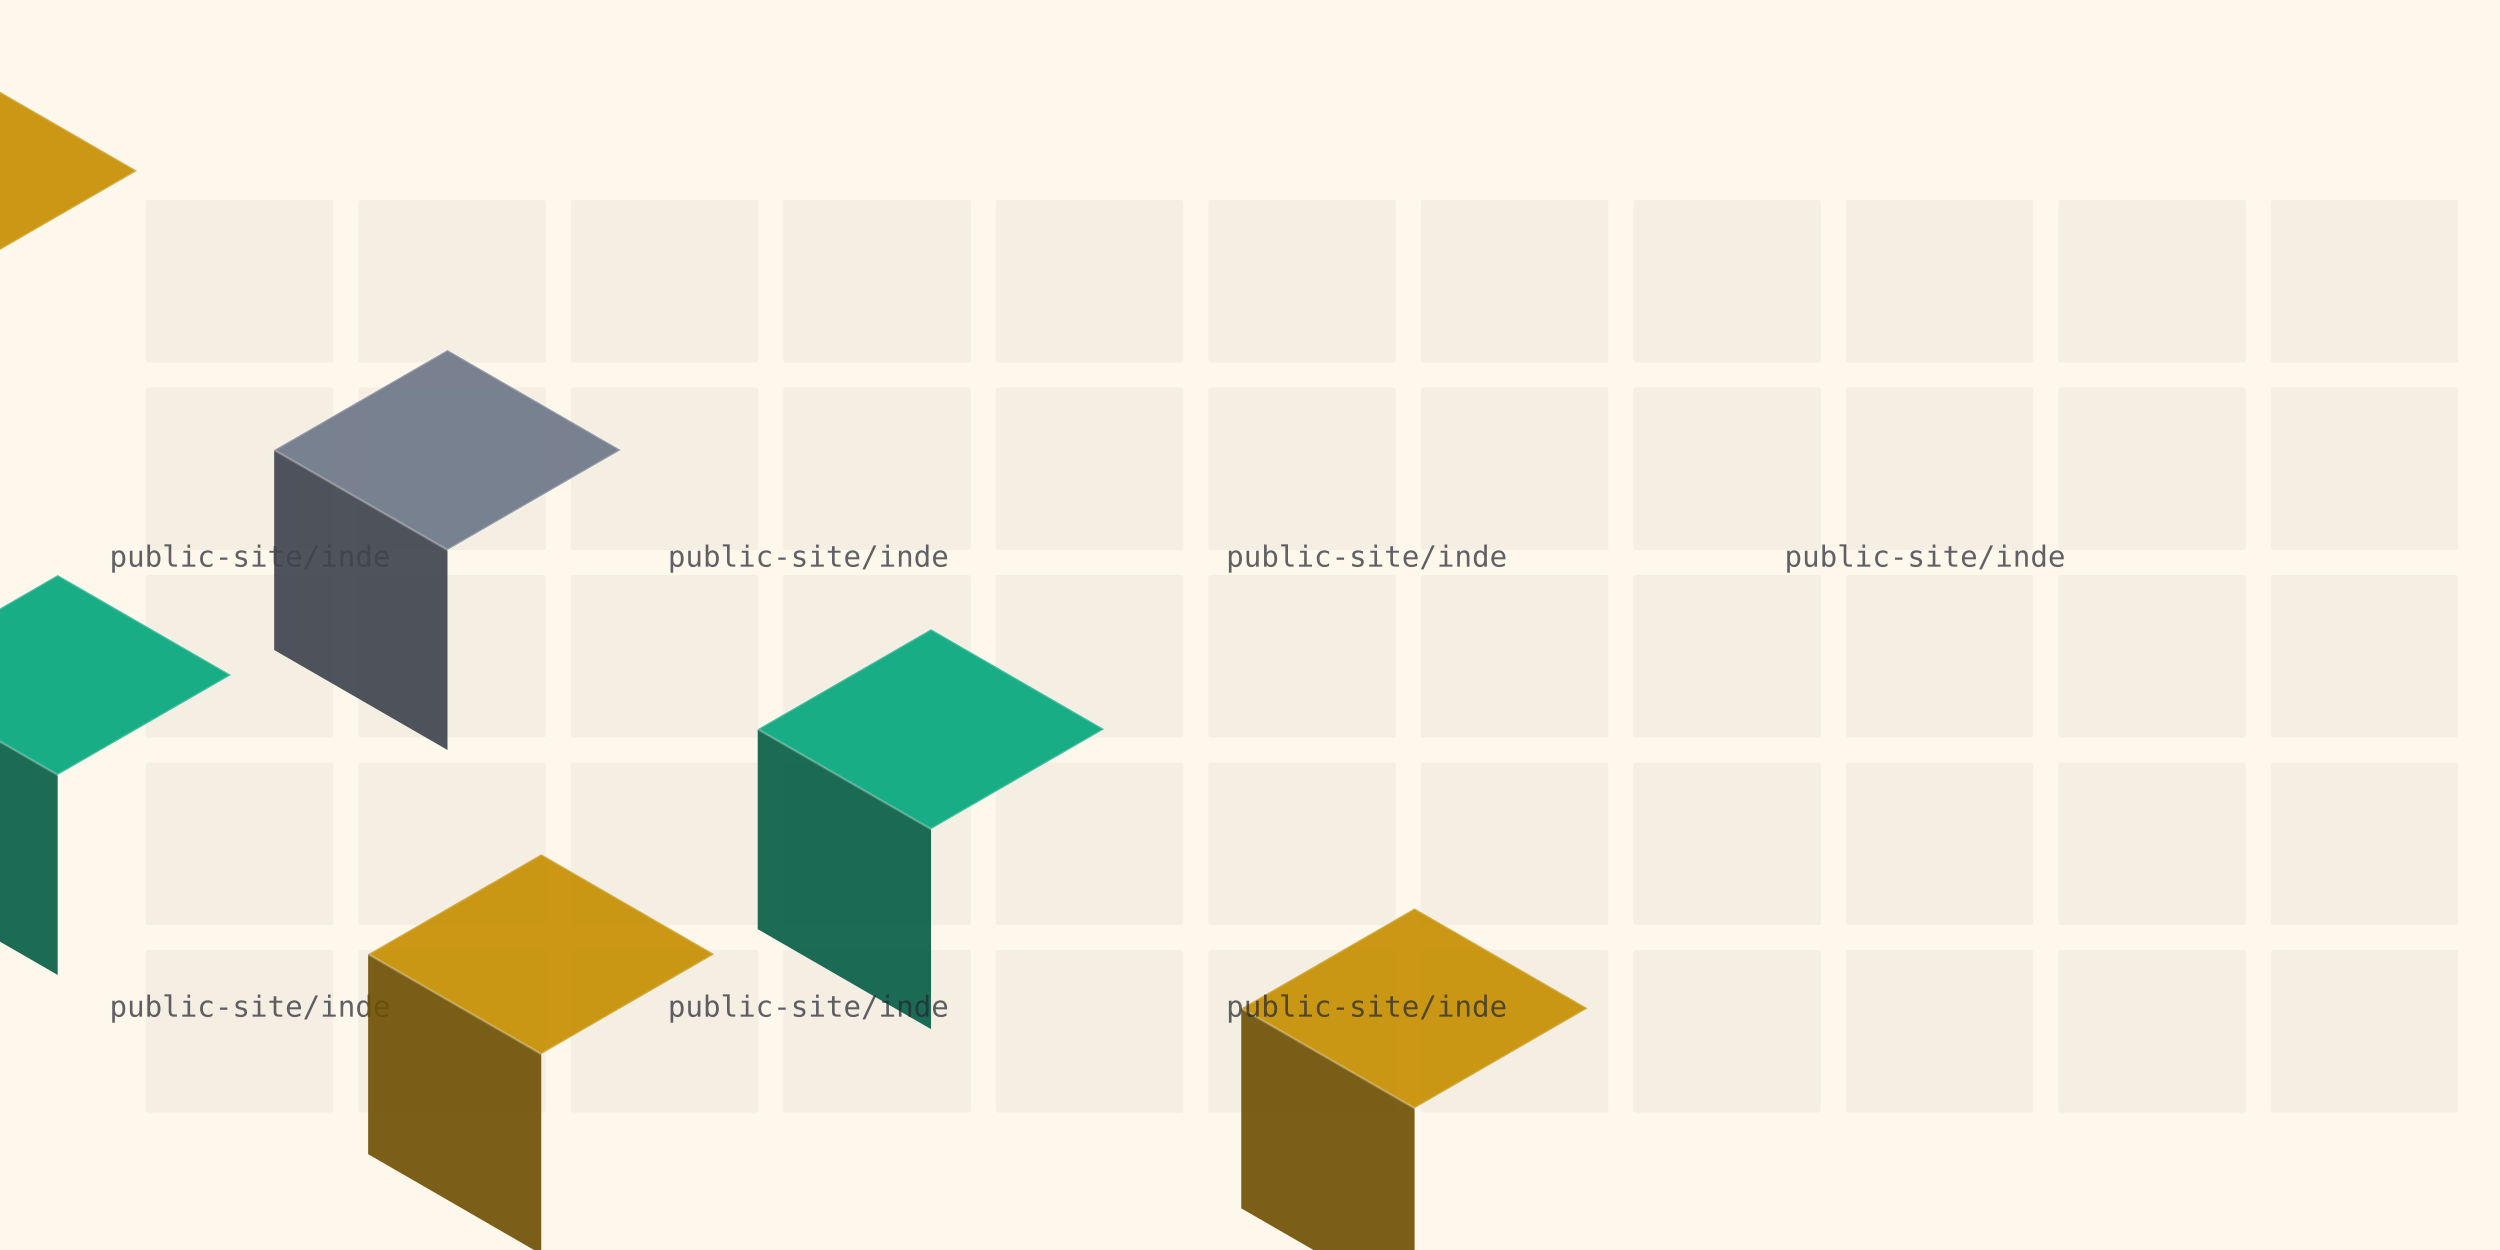
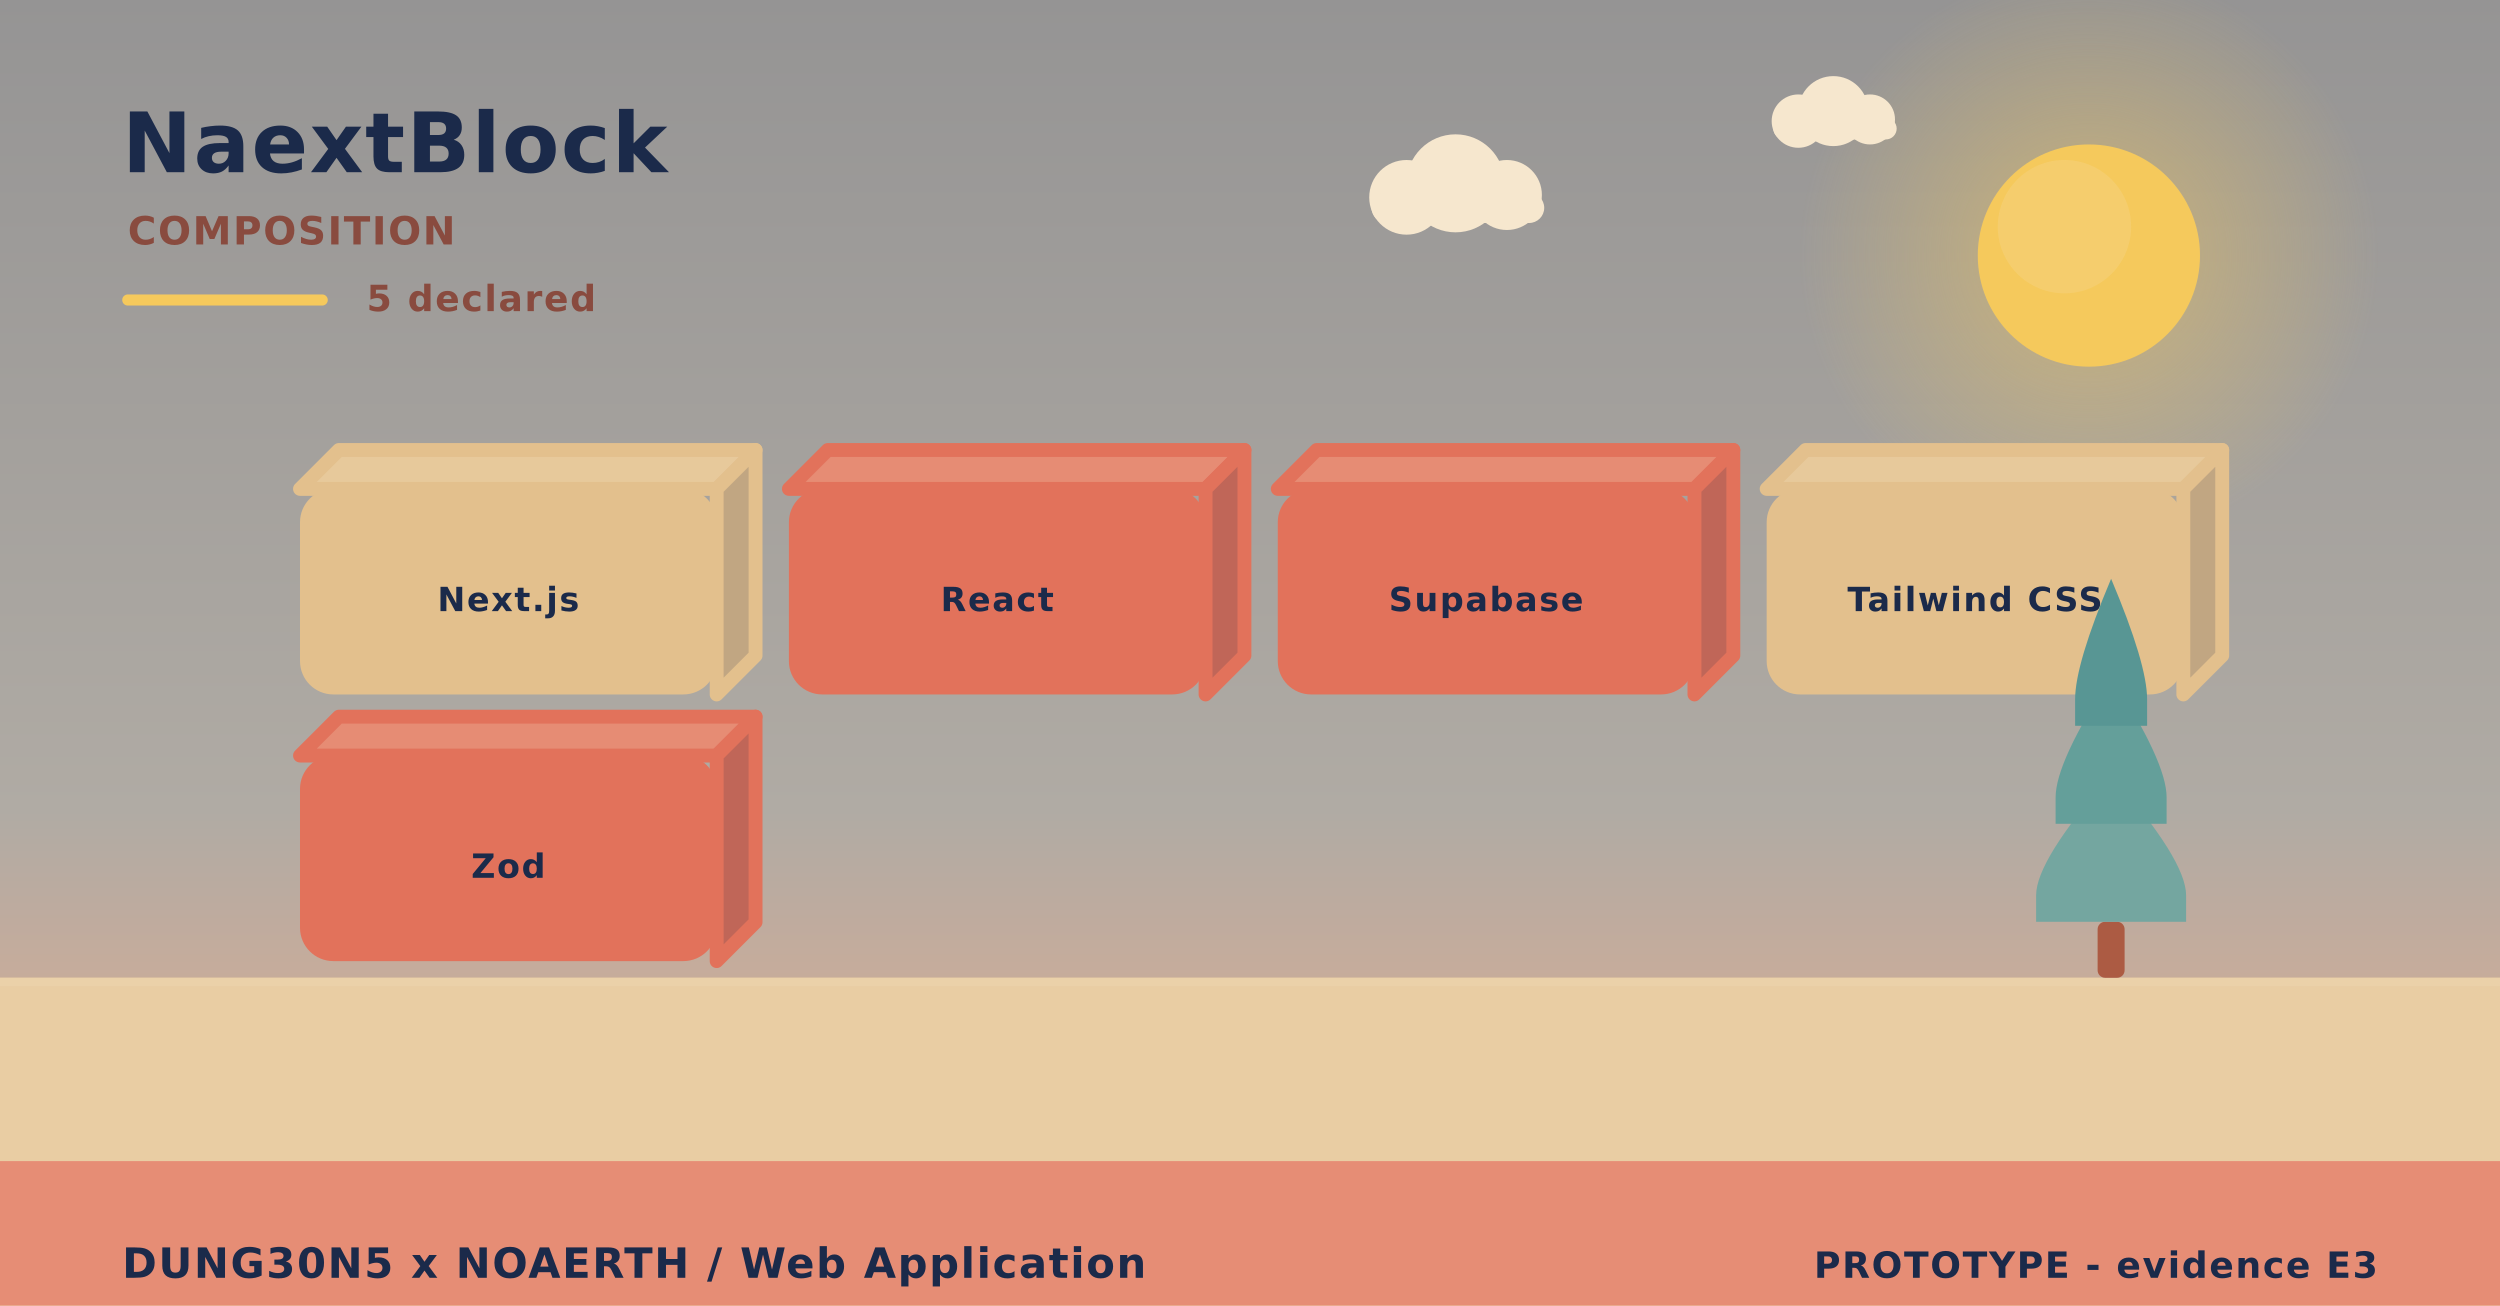
- <svg xmlns="http://www.w3.org/2000/svg" viewBox="0 0 1200 600" width="1200" height="600" role="img" aria-label="NaextBlock component map">
-   <rect width="1200" height="600" fill="#fef8ec" />
-   <defs>
-     <linearGradient id="gc" x1="0" y1="0" x2="1" y2="1">
-       <stop offset="0%" stop-color="#c78f02" />
-       <stop offset="100%" stop-color="#6e7788" />
-     </linearGradient>
-   </defs>
-   <rect x="70.00" y="96.00" width="90.00" height="78.00" rx="1.20" fill="#252831" opacity="0.05" />
-   <rect x="172.00" y="96.00" width="90.00" height="78.00" rx="1.20" fill="#252831" opacity="0.05" />
-   <rect x="274.00" y="96.00" width="90.00" height="78.00" rx="1.20" fill="#252831" opacity="0.05" />
-   <rect x="376.00" y="96.00" width="90.00" height="78.00" rx="1.20" fill="#252831" opacity="0.05" />
-   <rect x="478.00" y="96.00" width="90.00" height="78.00" rx="1.20" fill="#252831" opacity="0.05" />
-   <rect x="580.00" y="96.00" width="90.00" height="78.00" rx="1.20" fill="#252831" opacity="0.05" />
-   <rect x="682.00" y="96.00" width="90.00" height="78.00" rx="1.20" fill="#252831" opacity="0.05" />
-   <rect x="784.00" y="96.00" width="90.00" height="78.00" rx="1.20" fill="#252831" opacity="0.05" />
-   <rect x="886.00" y="96.00" width="90.00" height="78.00" rx="1.20" fill="#252831" opacity="0.05" />
-   <rect x="988.00" y="96.00" width="90.00" height="78.00" rx="1.20" fill="#252831" opacity="0.05" />
-   <rect x="1090.00" y="96.00" width="90.00" height="78.00" rx="1.20" fill="#252831" opacity="0.05" />
-   <rect x="70.00" y="186.00" width="90.00" height="78.00" rx="1.20" fill="#252831" opacity="0.05" />
-   <rect x="172.00" y="186.00" width="90.00" height="78.00" rx="1.20" fill="#252831" opacity="0.05" />
-   <rect x="274.00" y="186.00" width="90.00" height="78.00" rx="1.20" fill="#252831" opacity="0.05" />
-   <rect x="376.00" y="186.00" width="90.00" height="78.00" rx="1.20" fill="#252831" opacity="0.05" />
-   <rect x="478.00" y="186.00" width="90.00" height="78.00" rx="1.20" fill="#252831" opacity="0.05" />
-   <rect x="580.00" y="186.00" width="90.00" height="78.00" rx="1.20" fill="#252831" opacity="0.05" />
-   <rect x="682.00" y="186.00" width="90.00" height="78.00" rx="1.20" fill="#252831" opacity="0.05" />
-   <rect x="784.00" y="186.00" width="90.00" height="78.00" rx="1.20" fill="#252831" opacity="0.05" />
-   <rect x="886.00" y="186.00" width="90.00" height="78.00" rx="1.20" fill="#252831" opacity="0.05" />
-   <rect x="988.00" y="186.00" width="90.00" height="78.00" rx="1.20" fill="#252831" opacity="0.05" />
-   <rect x="1090.00" y="186.00" width="90.00" height="78.00" rx="1.20" fill="#252831" opacity="0.05" />
-   <rect x="70.00" y="276.00" width="90.00" height="78.00" rx="1.20" fill="#252831" opacity="0.05" />
-   <rect x="172.00" y="276.00" width="90.00" height="78.00" rx="1.20" fill="#252831" opacity="0.05" />
-   <rect x="274.00" y="276.00" width="90.00" height="78.00" rx="1.20" fill="#252831" opacity="0.05" />
-   <rect x="376.00" y="276.00" width="90.00" height="78.00" rx="1.20" fill="#252831" opacity="0.05" />
-   <rect x="478.00" y="276.00" width="90.00" height="78.00" rx="1.20" fill="#252831" opacity="0.05" />
-   <rect x="580.00" y="276.00" width="90.00" height="78.00" rx="1.20" fill="#252831" opacity="0.05" />
-   <rect x="682.00" y="276.00" width="90.00" height="78.00" rx="1.20" fill="#252831" opacity="0.05" />
-   <rect x="784.00" y="276.00" width="90.00" height="78.00" rx="1.20" fill="#252831" opacity="0.05" />
-   <rect x="886.00" y="276.00" width="90.00" height="78.00" rx="1.20" fill="#252831" opacity="0.05" />
-   <rect x="988.00" y="276.00" width="90.00" height="78.00" rx="1.20" fill="#252831" opacity="0.05" />
-   <rect x="1090.00" y="276.00" width="90.00" height="78.00" rx="1.20" fill="#252831" opacity="0.05" />
-   <rect x="70.00" y="366.00" width="90.00" height="78.00" rx="1.20" fill="#252831" opacity="0.05" />
-   <rect x="172.00" y="366.00" width="90.00" height="78.00" rx="1.20" fill="#252831" opacity="0.05" />
-   <rect x="274.00" y="366.00" width="90.00" height="78.00" rx="1.20" fill="#252831" opacity="0.05" />
-   <rect x="376.00" y="366.00" width="90.00" height="78.00" rx="1.20" fill="#252831" opacity="0.05" />
-   <rect x="478.00" y="366.00" width="90.00" height="78.00" rx="1.20" fill="#252831" opacity="0.05" />
-   <rect x="580.00" y="366.00" width="90.00" height="78.00" rx="1.20" fill="#252831" opacity="0.05" />
-   <rect x="682.00" y="366.00" width="90.00" height="78.00" rx="1.20" fill="#252831" opacity="0.05" />
-   <rect x="784.00" y="366.00" width="90.00" height="78.00" rx="1.20" fill="#252831" opacity="0.05" />
-   <rect x="886.00" y="366.00" width="90.00" height="78.00" rx="1.20" fill="#252831" opacity="0.05" />
-   <rect x="988.00" y="366.00" width="90.00" height="78.00" rx="1.20" fill="#252831" opacity="0.05" />
-   <rect x="1090.00" y="366.00" width="90.00" height="78.00" rx="1.20" fill="#252831" opacity="0.05" />
-   <rect x="70.00" y="456.00" width="90.00" height="78.00" rx="1.20" fill="#252831" opacity="0.05" />
-   <rect x="172.00" y="456.00" width="90.00" height="78.00" rx="1.20" fill="#252831" opacity="0.05" />
-   <rect x="274.00" y="456.00" width="90.00" height="78.00" rx="1.20" fill="#252831" opacity="0.05" />
-   <rect x="376.00" y="456.00" width="90.00" height="78.00" rx="1.20" fill="#252831" opacity="0.05" />
-   <rect x="478.00" y="456.00" width="90.00" height="78.00" rx="1.20" fill="#252831" opacity="0.05" />
-   <rect x="580.00" y="456.00" width="90.00" height="78.00" rx="1.20" fill="#252831" opacity="0.05" />
-   <rect x="682.00" y="456.00" width="90.00" height="78.00" rx="1.20" fill="#252831" opacity="0.05" />
-   <rect x="784.00" y="456.00" width="90.00" height="78.00" rx="1.20" fill="#252831" opacity="0.05" />
-   <rect x="886.00" y="456.00" width="90.00" height="78.00" rx="1.20" fill="#252831" opacity="0.05" />
-   <rect x="988.00" y="456.00" width="90.00" height="78.00" rx="1.20" fill="#252831" opacity="0.05" />
-   <rect x="1090.00" y="456.00" width="90.00" height="78.00" rx="1.20" fill="#252831" opacity="0.05" />
-   <g transform="rotate(0 120 140)">
-     <polygon points="-17.3,34.0 65.8,82.0 -17.3,130.0 -100.5,82.0" fill="#c78f02" opacity="0.92" />
-     <polygon points="-100.5,82.0 -17.3,130.0 -17.3,226.0 -100.5,178.0" fill="#6d4f01" opacity="0.9" />
-     <polygon points="-17.3,34.0 65.8,82.0 -17.3,130.0 -100.5,82.0" fill="none" stroke="rgba(255,255,255,0.220)" stroke-width="1.2" />
-     <animateTransform attributeName="transform" type="rotate" values="-32.0 0.00 0.00 0.0 0.00 0.00" dur="5.7s" begin="0.0s" repeatCount="indefinite" />
+ <svg xmlns="http://www.w3.org/2000/svg" width="900" height="470" viewBox="0 0 900 470" role="img" aria-label="NaextBlock - how it is composed">
+   <linearGradient id="skyc" x1="0" y1="0" x2="0" y2="1">
+     <stop offset="0" stop-color="#959494" />
+     <stop offset="0.62" stop-color="#b0aba4" />
+     <stop offset="1" stop-color="#f3ad8a" />
+   </linearGradient>
+   <rect width="900" height="470" fill="url(#skyc)" />
+   <radialGradient id="sunc">
+     <stop offset="0.35" stop-color="#f5c95c" stop-opacity="0.34" />
+     <stop offset="1" stop-color="#f5c95c" stop-opacity="0" />
+   </radialGradient>
+   <circle cx="752" cy="92" r="104" fill="url(#sunc)" />
+   <circle cx="752" cy="92" r="40" fill="#f5c95c" />
+   <circle cx="743.2" cy="81.6" r="24" fill="#f5d27e" opacity="0.5" />
+   <g>
+     <circle cx="524" cy="66" r="17.64" fill="#f6e7ce" />
+     <circle cx="506.36" cy="71.04" r="13.44" fill="#f6e7ce" />
+     <circle cx="542.48" cy="70.2" r="12.6" fill="#f6e7ce" />
+     <rect x="493.76" y="69.36" width="62.16" height="10.92" rx="5.46" fill="#f6e7ce" />
+     <animateTransform attributeName="transform" type="translate" values="0 0;24 0;0 0" dur="36s" begin="0s" repeatCount="indefinite" />
  </g>
-   <text x="120" y="272" font-family="ui-monospace,Menlo,monospace" font-size="14" fill="rgba(37,40,49,0.720)" text-anchor="middle">public-site/inde</text>
-   <g transform="rotate(0 388 140)">
-     <polygon points="214.8,168.0 297.9,216.0 214.8,264.0 131.6,216.0" fill="#6e7788" opacity="0.92" />
-     <polygon points="131.6,216.0 214.8,264.0 214.8,360.0 131.6,312.0" fill="#3c414b" opacity="0.9" />
-     <polygon points="214.8,168.0 297.9,216.0 214.8,264.0 131.6,216.0" fill="none" stroke="rgba(255,255,255,0.220)" stroke-width="1.2" />
-     <animateTransform attributeName="transform" type="rotate" values="-32.0 0.00 0.00 0.0 0.00 0.00" dur="5.7s" begin="0.4s" repeatCount="indefinite" />
+   <g>
+     <circle cx="660" cy="40" r="12.6" fill="#f6e7ce" />
+     <circle cx="647.4" cy="43.6" r="9.6" fill="#f6e7ce" />
+     <circle cx="673.2" cy="43" r="9" fill="#f6e7ce" />
+     <rect x="638.4" y="42.4" width="44.4" height="7.8" rx="3.9" fill="#f6e7ce" />
+     <animateTransform attributeName="transform" type="translate" values="0 0;-18 0;0 0" dur="46s" begin="3s" repeatCount="indefinite" />
  </g>
-   <text x="388" y="272" font-family="ui-monospace,Menlo,monospace" font-size="14" fill="rgba(37,40,49,0.720)" text-anchor="middle">public-site/inde</text>
-   <g transform="rotate(0 656 140)">
-     <polygon points="446.9,302.0 530.0,350.0 446.9,398.0 363.7,350.0" fill="#05a77d" opacity="0.92" />
-     <polygon points="363.7,350.0 446.9,398.0 446.9,494.0 363.7,446.0" fill="#035c45" opacity="0.9" />
-     <polygon points="446.9,302.0 530.0,350.0 446.9,398.0 363.7,350.0" fill="none" stroke="rgba(255,255,255,0.220)" stroke-width="1.2" />
-     <animateTransform attributeName="transform" type="rotate" values="-32.0 0.00 0.00 0.0 0.00 0.00" dur="5.7s" begin="0.8s" repeatCount="indefinite" />
+   <rect x="0" y="352" width="900" height="118" fill="#e9cda3" />
+   <rect x="0" y="352" width="900" height="3" fill="#ebd1a9" />
+   <text x="44" y="62" font-family="Verdana,DejaVu Sans,sans-serif" font-size="30" font-weight="700" letter-spacing="0.6" fill="#1b2a4a" text-anchor="start">NaextBlock</text>
+   <text x="46" y="88" font-family="Verdana,DejaVu Sans,sans-serif" font-size="14" font-weight="700" letter-spacing="0.6" fill="#894b3f" text-anchor="start">COMPOSITION</text>
+   <rect x="44" y="106" width="74" height="4" rx="2" fill="#f5c95c" />
+   <text x="132" y="112" font-family="Verdana,DejaVu Sans,sans-serif" font-size="13" font-weight="700" letter-spacing="0.6" fill="#894b3f" text-anchor="start">5 declared</text>
+   <g>
+     <path d="M108,176 L258,176 L272,162 L122,162 Z" fill="#e7c99b" stroke="#e3c08d" stroke-width="5" stroke-linejoin="round" />
+     <path d="M258,176 L272,162 L272,236 L258,250 Z" fill="#c1a682" stroke="#e3c08d" stroke-width="5" stroke-linejoin="round" />
+     <rect x="108" y="176" width="150" height="74" rx="12" fill="#e3c08d" />
+     <animateTransform attributeName="transform" type="translate" values="0 10;0 0" dur="0.75s" begin="0s" fill="freeze" />
  </g>
-   <text x="656" y="272" font-family="ui-monospace,Menlo,monospace" font-size="14" fill="rgba(37,40,49,0.720)" text-anchor="middle">public-site/inde</text>
-   <g transform="rotate(0 924 140)">
-     <polygon points="679.0,436.0 762.1,484.0 679.0,532.0 595.8,484.0" fill="#c78f02" opacity="0.92" />
-     <polygon points="595.8,484.0 679.0,532.0 679.0,628.0 595.8,580.0" fill="#6d4f01" opacity="0.9" />
-     <polygon points="679.0,436.0 762.1,484.0 679.0,532.0 595.8,484.0" fill="none" stroke="rgba(255,255,255,0.220)" stroke-width="1.2" />
-     <animateTransform attributeName="transform" type="rotate" values="-32.0 0.00 0.00 0.0 0.00 0.00" dur="5.7s" begin="1.2s" repeatCount="indefinite" />
+   <text x="183" y="220" font-family="Verdana,DejaVu Sans,sans-serif" font-size="12" font-weight="700" letter-spacing="0.6" fill="#1b2a4a" text-anchor="middle">Next.js</text>
+   <g>
+     <path d="M284,176 L434,176 L448,162 L298,162 Z" fill="#e68c74" stroke="#e2725b" stroke-width="5" stroke-linejoin="round" />
+     <path d="M434,176 L448,162 L448,236 L434,250 Z" fill="#c06658" stroke="#e2725b" stroke-width="5" stroke-linejoin="round" />
+     <rect x="284" y="176" width="150" height="74" rx="12" fill="#e2725b" />
+     <animateTransform attributeName="transform" type="translate" values="0 10;0 0" dur="0.75s" begin="0.16s" fill="freeze" />
  </g>
-   <text x="924" y="272" font-family="ui-monospace,Menlo,monospace" font-size="14" fill="rgba(37,40,49,0.720)" text-anchor="middle">public-site/inde</text>
-   <g transform="rotate(0 120 356)">
-     <polygon points="-204.4,142.0 -121.2,190.0 -204.4,238.0 -287.5,190.0" fill="#6e7788" opacity="0.92" />
-     <polygon points="-287.5,190.0 -204.4,238.0 -204.4,334.0 -287.5,286.0" fill="#3c414b" opacity="0.9" />
-     <polygon points="-204.4,142.0 -121.2,190.0 -204.4,238.0 -287.5,190.0" fill="none" stroke="rgba(255,255,255,0.220)" stroke-width="1.2" />
-     <animateTransform attributeName="transform" type="rotate" values="-32.0 0.00 0.00 0.0 0.00 0.00" dur="5.7s" begin="1.6s" repeatCount="indefinite" />
+   <text x="359" y="220" font-family="Verdana,DejaVu Sans,sans-serif" font-size="12" font-weight="700" letter-spacing="0.6" fill="#1b2a4a" text-anchor="middle">React</text>
+   <g>
+     <path d="M460,176 L610,176 L624,162 L474,162 Z" fill="#e68c74" stroke="#e2725b" stroke-width="5" stroke-linejoin="round" />
+     <path d="M610,176 L624,162 L624,236 L610,250 Z" fill="#c06658" stroke="#e2725b" stroke-width="5" stroke-linejoin="round" />
+     <rect x="460" y="176" width="150" height="74" rx="12" fill="#e2725b" />
+     <animateTransform attributeName="transform" type="translate" values="0 10;0 0" dur="0.75s" begin="0.32s" fill="freeze" />
  </g>
-   <text x="120" y="488" font-family="ui-monospace,Menlo,monospace" font-size="14" fill="rgba(37,40,49,0.720)" text-anchor="middle">public-site/inde</text>
-   <g transform="rotate(0 388 356)">
-     <polygon points="27.7,276.0 110.9,324.0 27.7,372.0 -55.4,324.0" fill="#05a77d" opacity="0.92" />
-     <polygon points="-55.4,324.0 27.7,372.0 27.7,468.0 -55.4,420.0" fill="#035c45" opacity="0.9" />
-     <polygon points="27.7,276.0 110.9,324.0 27.7,372.0 -55.4,324.0" fill="none" stroke="rgba(255,255,255,0.220)" stroke-width="1.2" />
-     <animateTransform attributeName="transform" type="rotate" values="-32.0 0.00 0.00 0.0 0.00 0.00" dur="5.7s" begin="2.0s" repeatCount="indefinite" />
+   <text x="535" y="220" font-family="Verdana,DejaVu Sans,sans-serif" font-size="12" font-weight="700" letter-spacing="0.6" fill="#1b2a4a" text-anchor="middle">Supabase</text>
+   <g>
+     <path d="M636,176 L786,176 L800,162 L650,162 Z" fill="#e7c99b" stroke="#e3c08d" stroke-width="5" stroke-linejoin="round" />
+     <path d="M786,176 L800,162 L800,236 L786,250 Z" fill="#c1a682" stroke="#e3c08d" stroke-width="5" stroke-linejoin="round" />
+     <rect x="636" y="176" width="150" height="74" rx="12" fill="#e3c08d" />
+     <animateTransform attributeName="transform" type="translate" values="0 10;0 0" dur="0.75s" begin="0.48s" fill="freeze" />
  </g>
-   <text x="388" y="488" font-family="ui-monospace,Menlo,monospace" font-size="14" fill="rgba(37,40,49,0.720)" text-anchor="middle">public-site/inde</text>
-   <g transform="rotate(0 656 356)">
-     <polygon points="259.8,410.0 342.9,458.0 259.8,506.0 176.7,458.0" fill="#c78f02" opacity="0.92" />
-     <polygon points="176.7,458.0 259.8,506.0 259.8,602.0 176.7,554.0" fill="#6d4f01" opacity="0.9" />
-     <polygon points="259.8,410.0 342.9,458.0 259.8,506.0 176.7,458.0" fill="none" stroke="rgba(255,255,255,0.220)" stroke-width="1.2" />
-     <animateTransform attributeName="transform" type="rotate" values="-32.0 0.00 0.00 0.0 0.00 0.00" dur="5.7s" begin="2.4s" repeatCount="indefinite" />
+   <text x="711" y="220" font-family="Verdana,DejaVu Sans,sans-serif" font-size="12" font-weight="700" letter-spacing="0.6" fill="#1b2a4a" text-anchor="middle">Tailwind CSS</text>
+   <g>
+     <path d="M108,272 L258,272 L272,258 L122,258 Z" fill="#e68c74" stroke="#e2725b" stroke-width="5" stroke-linejoin="round" />
+     <path d="M258,272 L272,258 L272,332 L258,346 Z" fill="#c06658" stroke="#e2725b" stroke-width="5" stroke-linejoin="round" />
+     <rect x="108" y="272" width="150" height="74" rx="12" fill="#e2725b" />
+     <animateTransform attributeName="transform" type="translate" values="0 10;0 0" dur="0.75s" begin="0.64s" fill="freeze" />
  </g>
-   <text x="656" y="488" font-family="ui-monospace,Menlo,monospace" font-size="14" fill="rgba(37,40,49,0.720)" text-anchor="middle">public-site/inde</text>
+   <text x="183" y="316" font-family="Verdana,DejaVu Sans,sans-serif" font-size="12" font-weight="700" letter-spacing="0.6" fill="#1b2a4a" text-anchor="middle">Zod</text>
+   <rect x="755.14" y="331.84" width="9.72" height="20.16" rx="2.7" fill="#ac5b43" />
+   <path d="M760,278.92 Q733,309.61 733,322.31 Q733,331.84 733,331.84 L787,331.84 Q787,331.84 787,322.31 Q787,309.61 760,278.92 Z" fill="#74a6a0" />
+   <path d="M760,243.64 Q740.02,274.33 740.02,287.03 Q740.02,296.56 740.02,296.56 L779.98,296.56 Q779.98,296.56 779.98,287.03 Q779.98,274.33 760,243.64 Z" fill="#649f9a" />
+   <path d="M760,208.36 Q747.04,239.05 747.04,251.75 Q747.04,261.28 747.04,261.28 L772.96,261.28 Q772.96,261.28 772.96,251.75 Q772.96,239.05 760,208.36 Z" fill="#589694" />
+   <rect x="0" y="418" width="900" height="52" rx="0" fill="#e68972" opacity="0.94" />
+   <text x="44" y="460" font-family="Verdana,DejaVu Sans,sans-serif" font-size="15" font-weight="700" letter-spacing="0.6" fill="#1b2a4a" text-anchor="start">DUNG30N5 x NOAERTH  /  Web Application</text>
+   <text x="856" y="460" font-family="Verdana,DejaVu Sans,sans-serif" font-size="13" font-weight="700" letter-spacing="0.6" fill="#1b2a4a" text-anchor="end">PROTOTYPE  -  evidence E3</text>
</svg>
